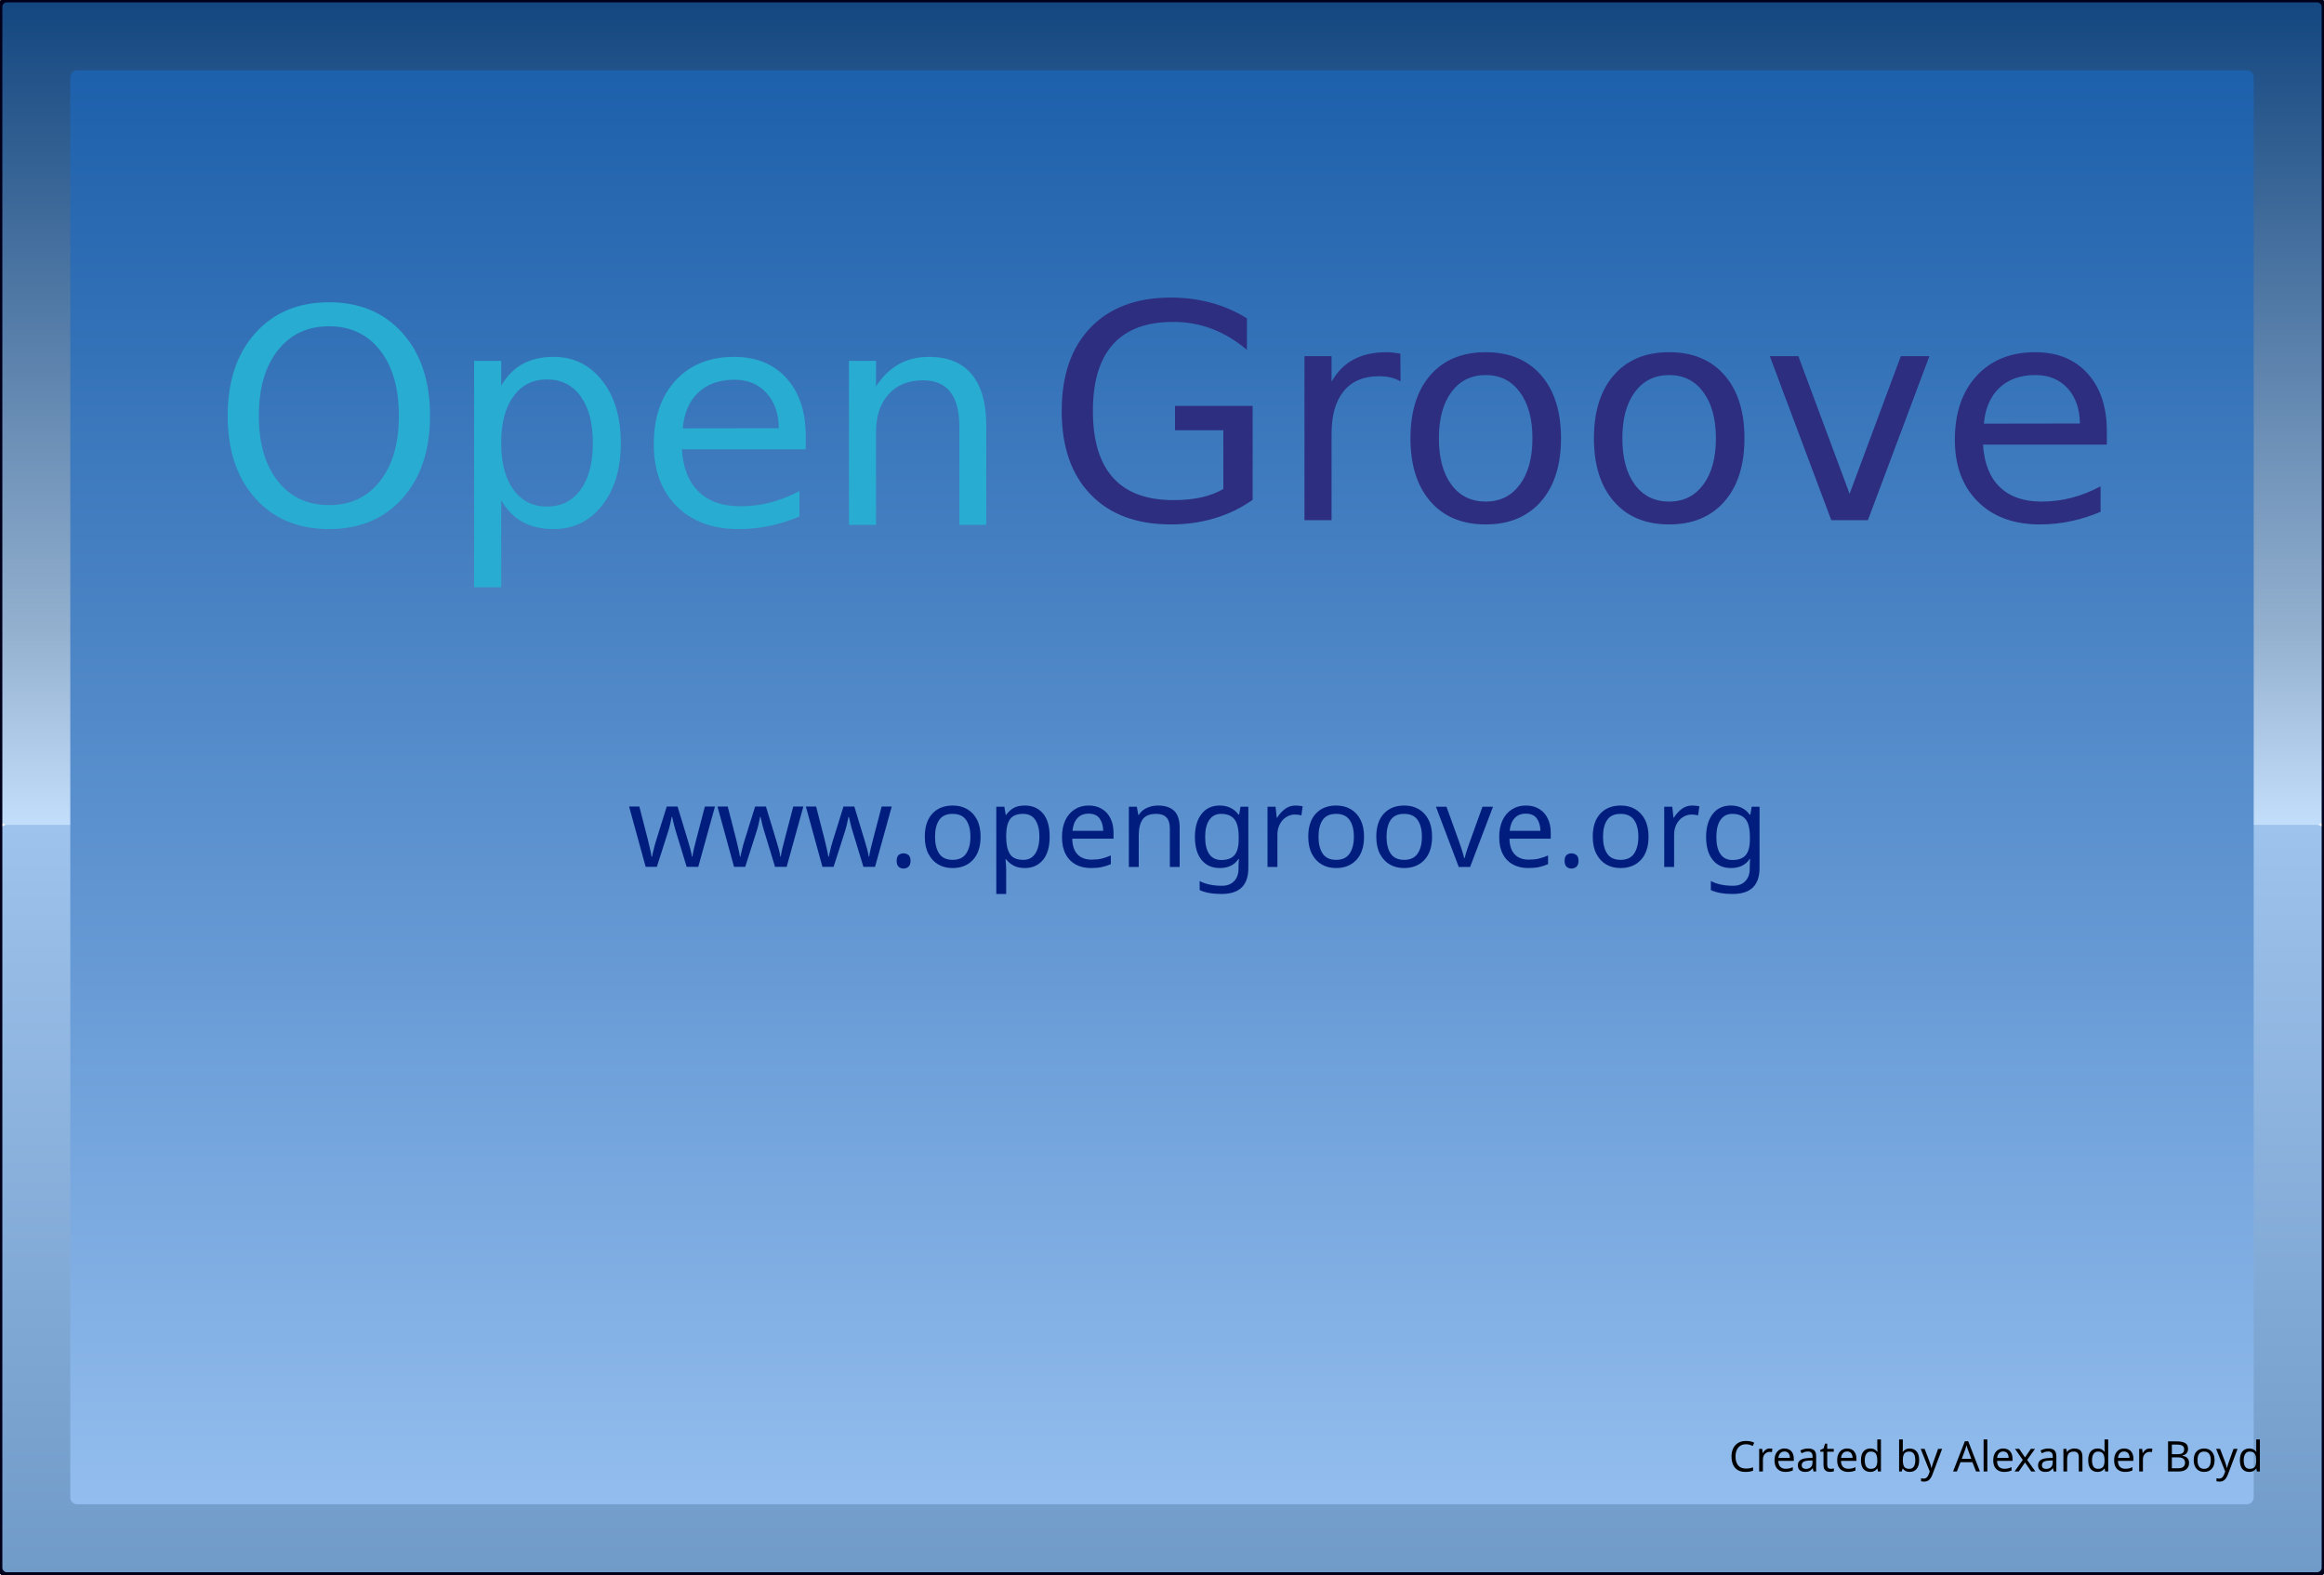
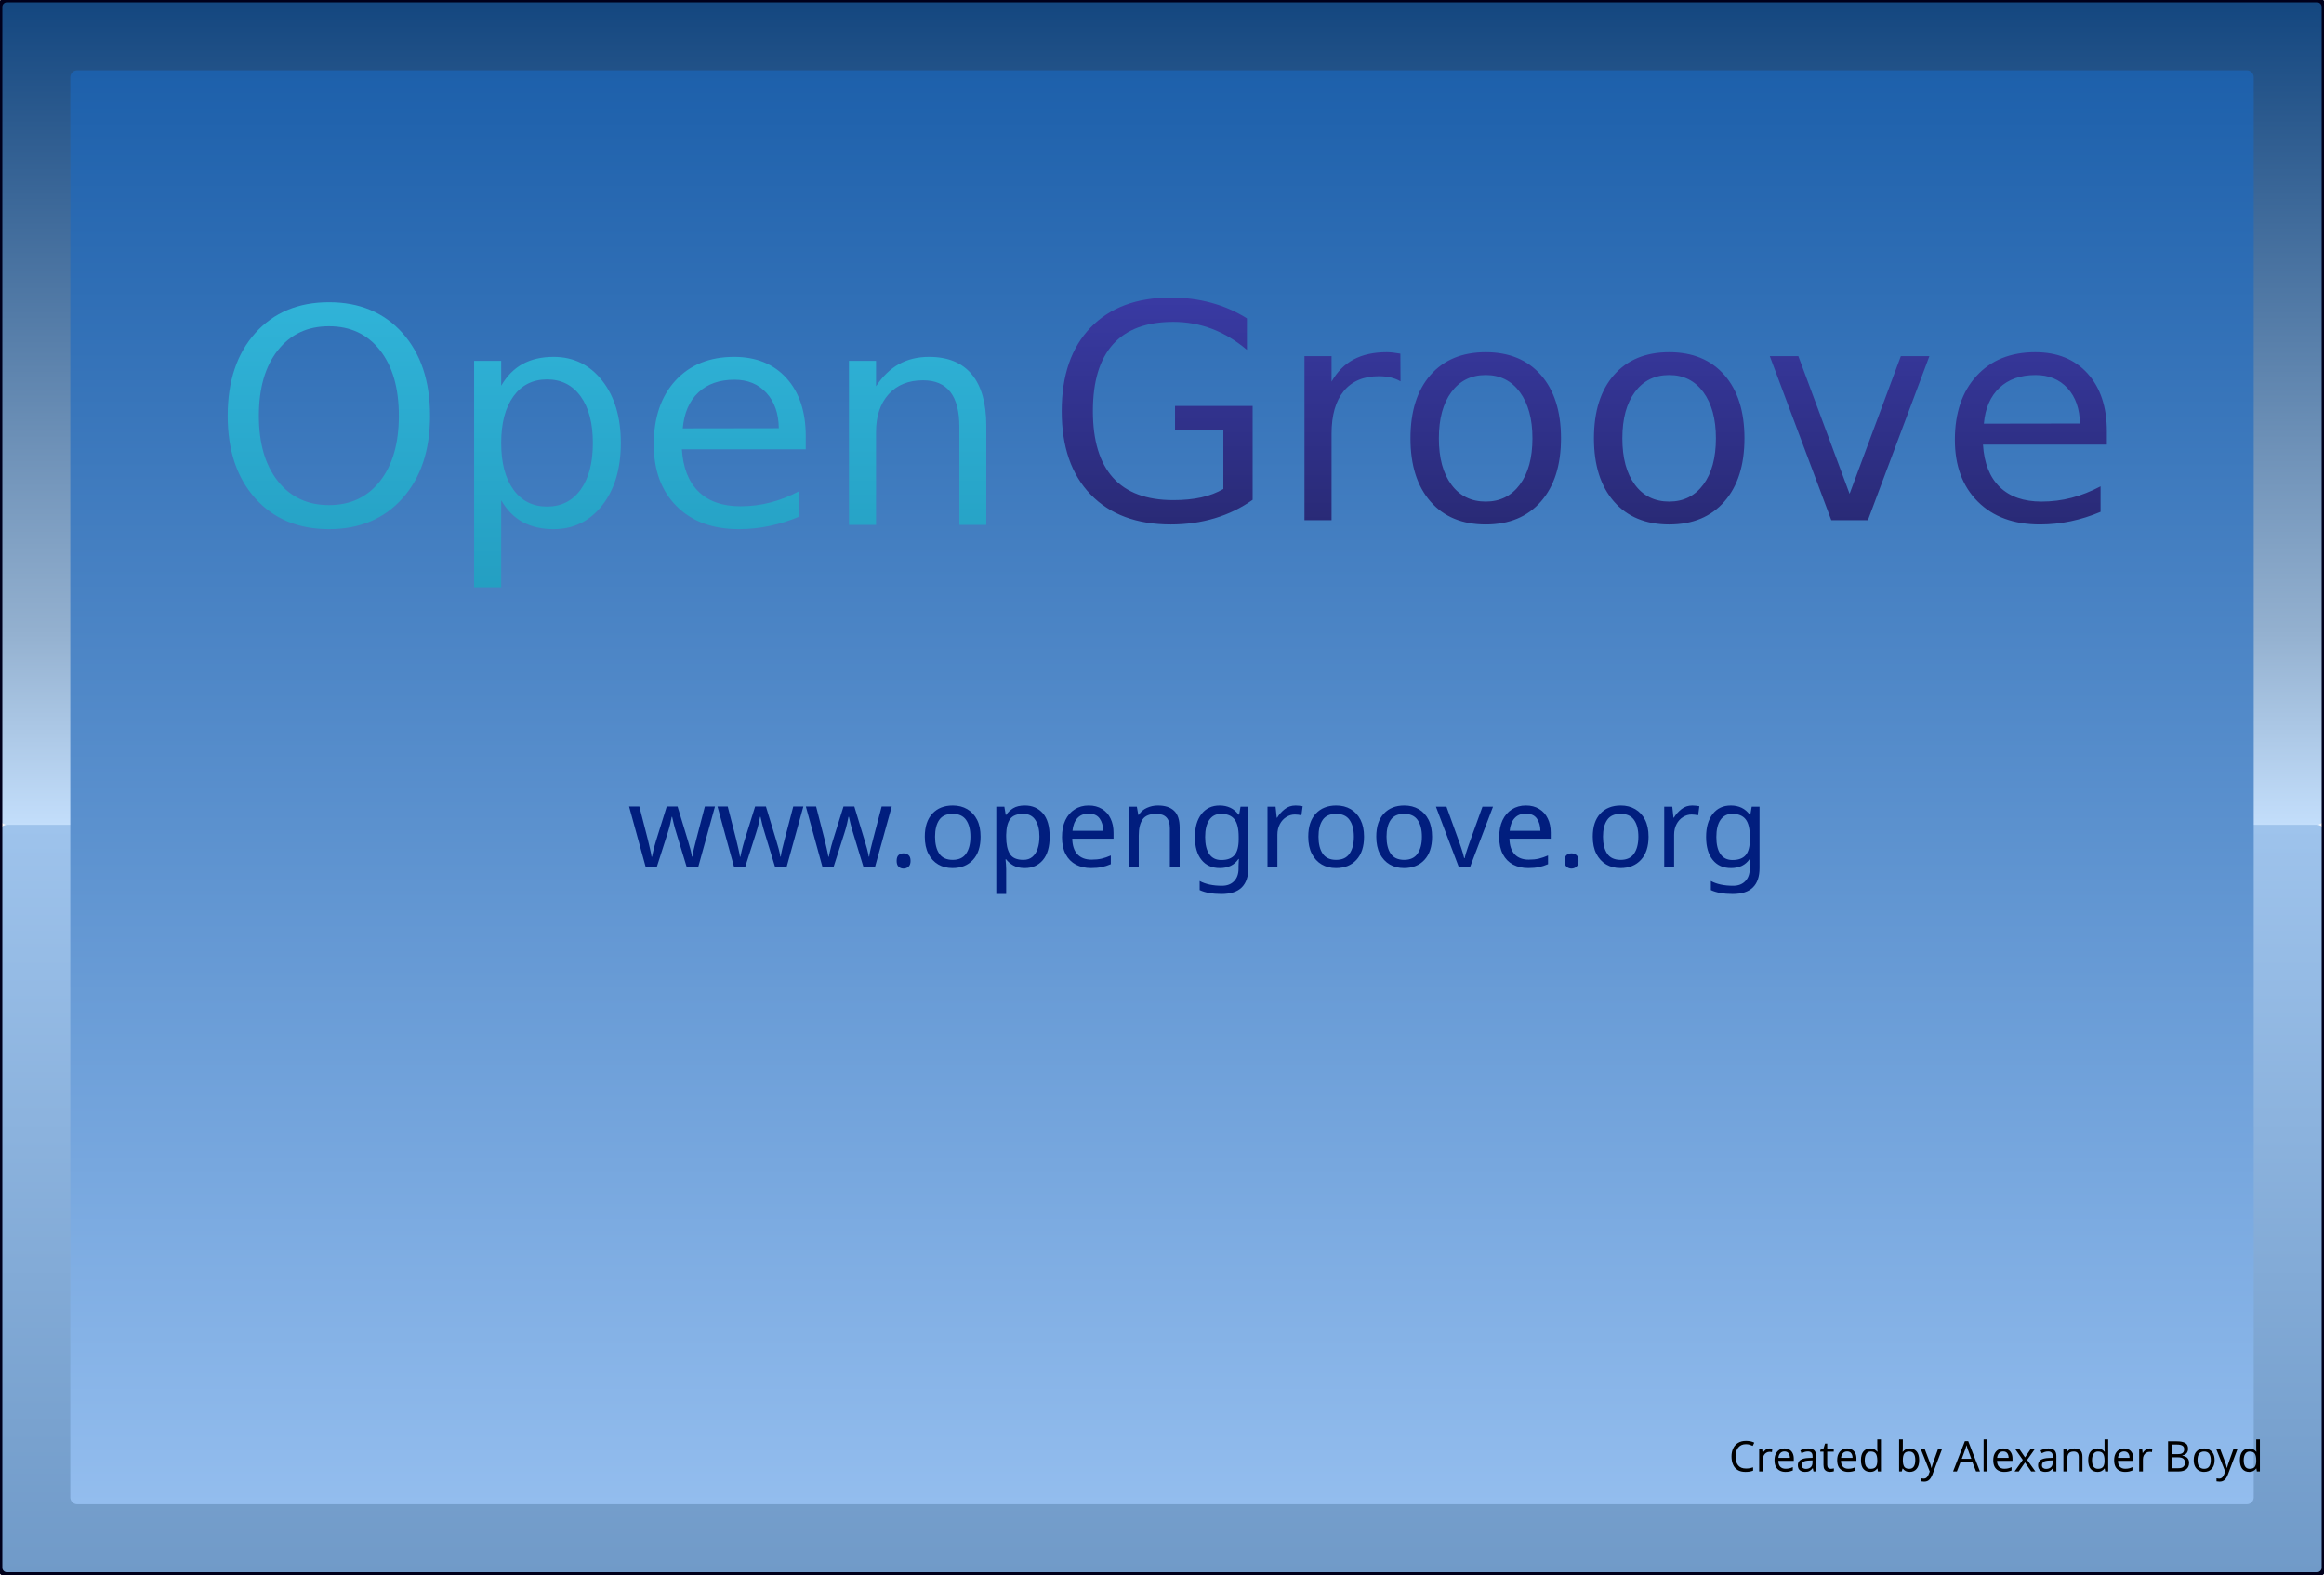
<svg xmlns="http://www.w3.org/2000/svg" xmlns:xlink="http://www.w3.org/1999/xlink" width="496" height="336" id="svg2" version="1.0">
  <defs id="defs4">
+     <linearGradient id="linearGradient3191">
+       <stop style="stop-color:#393aa3;stop-opacity:1;" offset="0" id="stop3193" />
+       <stop style="stop-color:#292a76;stop-opacity:1;" offset="1" id="stop3195" />
+     </linearGradient>
+     <linearGradient id="linearGradient3182">
+       <stop style="stop-color:#30b3d8;stop-opacity:1;" offset="0" id="stop3184" />
+       <stop style="stop-color:#249fc2;stop-opacity:1;" offset="1" id="stop3186" />
+     </linearGradient>
    <linearGradient id="linearGradient3210">
      <stop style="stop-color:#1d60ab;stop-opacity:1;" offset="0" id="stop3212" />
      <stop style="stop-color:#93bdee;stop-opacity:1;" offset="1" id="stop3214" />
    </linearGradient>
    <linearGradient id="linearGradient3198">
      <stop style="stop-color:#9ec3ec;stop-opacity:1;" offset="0" id="stop3200" />
      <stop style="stop-color:#709ac8;stop-opacity:1;" offset="1" id="stop3202" />
    </linearGradient>
    <linearGradient id="linearGradient3190">
      <stop style="stop-color:#13467f;stop-opacity:1;" offset="0" id="stop3192" />
      <stop id="stop3206" offset="0.764" style="stop-color:#93b0cf;stop-opacity:1;" />
      <stop style="stop-color:#c3defb;stop-opacity:1;" offset="1" id="stop3194" />
    </linearGradient>
    <linearGradient xlink:href="#linearGradient3190" id="linearGradient3196" x1="0" y1="0" x2="0" y2="176" gradientUnits="userSpaceOnUse" />
    <linearGradient xlink:href="#linearGradient3198" id="linearGradient3204" x1="0" y1="176" x2="0" y2="336" gradientUnits="userSpaceOnUse" />
    <linearGradient xlink:href="#linearGradient3210" id="linearGradient3216" x1="16" y1="16" x2="16" y2="320" gradientUnits="userSpaceOnUse" gradientTransform="matrix(1.00431,0,0,1.006579,-1.068967,-1.105263)" />
+     <linearGradient xlink:href="#linearGradient3182" id="linearGradient3188" x1="48.594" y1="64.5" x2="48.594" y2="125.312" gradientUnits="userSpaceOnUse" />
+     <linearGradient xlink:href="#linearGradient3191" id="linearGradient3197" x1="226.594" y1="63.5" x2="226.594" y2="111.906" gradientUnits="userSpaceOnUse" />
  </defs>
  <g id="layer1">
    <g id="g2412">
      <path id="rect3180" d="M 1.469 0 C 0.657 0 -1.9844723e-18 0.657 0 1.469 L 0 174.531 C 0 175.343 0.657 176 1.469 176 L 17.469 176 C 16.657 176 16 175.343 16 174.531 L 16 17.469 C 16 16.657 16.657 16 17.469 16 L 478.531 16 C 479.343 16 480 16.657 480 17.469 L 480 174.531 C 480 175.343 479.343 176 478.531 176 L 494.531 176 C 495.343 176 496 175.343 496 174.531 L 496 1.469 C 496 0.657 495.343 -1.9844723e-18 494.531 0 L 1.469 0 z " style="fill:url(#linearGradient3196);fill-opacity:1;fill-rule:evenodd;" />
      <path id="rect3185" d="M 1.469 176 C 0.657 176 -1.9844723e-18 176.657 0 177.469 L 0 334.531 C 0 335.343 0.657 336 1.469 336 L 494.531 336 C 495.343 336 496 335.343 496 334.531 L 496 177.469 C 496 176.657 495.343 176 494.531 176 L 478.531 176 C 479.343 176 480 176.657 480 177.469 L 480 318.531 C 480 319.343 479.343 320 478.531 320 L 17.469 320 C 16.657 320 16 319.343 16 318.531 L 16 177.469 C 16 176.657 16.657 176 17.469 176 L 1.469 176 z " style="fill:url(#linearGradient3204);fill-opacity:1;fill-rule:evenodd;" />
    </g>
    <rect style="fill:url(#linearGradient3216);fill-opacity:1;fill-rule:evenodd;stroke:#5a5800;stroke-width:0;stroke-linecap:butt;stroke-linejoin:round;stroke-miterlimit:4;stroke-dasharray:none;stroke-opacity:1" id="rect3208" width="466" height="306" x="15" y="15" ry="1.475" />
    <text xml:space="preserve" style="font-size:144px;font-style:normal;font-variant:normal;font-weight:normal;font-stretch:normal;text-align:start;line-height:125%;writing-mode:lr-tb;text-anchor:start;fill:#000000;fill-opacity:1;stroke:none;stroke-width:1px;stroke-linecap:butt;stroke-linejoin:miter;stroke-opacity:1;font-family:Bitstream Vera Sans;-inkscape-font-specification:Bitstream Vera Sans" x="78" y="180" id="text3218">
      <tspan id="tspan3220" x="78" y="180" />
    </text>
    <text xml:space="preserve" style="font-size:64px;font-style:normal;font-variant:normal;font-weight:normal;font-stretch:normal;text-align:start;line-height:125%;writing-mode:lr-tb;text-anchor:start;fill:#000000;fill-opacity:1;stroke:none;stroke-width:1px;stroke-linecap:butt;stroke-linejoin:miter;stroke-opacity:1;font-family:Bitstream Vera Sans;-inkscape-font-specification:Bitstream Vera Sans" x="74" y="136" id="text3222">
      <tspan id="tspan3224" x="74" y="136" />
    </text>
    <text xml:space="preserve" style="font-size:64px;font-style:normal;font-variant:normal;font-weight:normal;font-stretch:normal;text-align:start;line-height:125%;writing-mode:lr-tb;text-anchor:start;fill:#000000;fill-opacity:1;stroke:none;stroke-width:1px;stroke-linecap:butt;stroke-linejoin:miter;stroke-opacity:1;font-family:Bitstream Vera Sans;-inkscape-font-specification:Bitstream Vera Sans" x="241" y="130" id="text3230">
      <tspan id="tspan3232" x="241" y="130" />
    </text>
-     <text xml:space="preserve" style="font-size:64px;font-style:normal;font-variant:normal;font-weight:normal;font-stretch:normal;text-align:start;line-height:125%;writing-mode:lr-tb;text-anchor:start;fill:#28acd1;fill-opacity:1;stroke:none;stroke-width:1px;stroke-linecap:butt;stroke-linejoin:miter;stroke-opacity:1;font-family:Bitstream Vera Sans;-inkscape-font-specification:Bitstream Vera Sans" x="45" y="112" id="text3226">
-       <tspan id="tspan3228" x="45" y="112">Open</tspan>
+     <text xml:space="preserve" style="font-size:64px;font-style:normal;font-variant:normal;font-weight:normal;font-stretch:normal;text-align:start;line-height:125%;writing-mode:lr-tb;text-anchor:start;fill:url(#linearGradient3188);fill-opacity:1.0;stroke:none;stroke-width:1px;stroke-linecap:butt;stroke-linejoin:miter;stroke-opacity:1;font-family:Bitstream Vera Sans;-inkscape-font-specification:Bitstream Vera Sans" x="45" y="112" id="text3226">
+       <tspan id="tspan3228" x="45" y="112" style="fill-opacity:1.0;fill:url(#linearGradient3188)">Open</tspan>
    </text>
-     <text xml:space="preserve" style="font-size:64px;font-style:normal;font-variant:normal;font-weight:normal;font-stretch:normal;text-align:start;line-height:125%;writing-mode:lr-tb;text-anchor:start;fill:#2d2e80;fill-opacity:1;stroke:none;stroke-width:1px;stroke-linecap:butt;stroke-linejoin:miter;stroke-opacity:1;font-family:Bitstream Vera Sans;-inkscape-font-specification:Bitstream Vera Sans" x="223" y="111" id="text3234">
-       <tspan id="tspan3236" x="223" y="111">Groove</tspan>
+     <text xml:space="preserve" style="font-size:64px;font-style:normal;font-variant:normal;font-weight:normal;font-stretch:normal;text-align:start;line-height:125%;writing-mode:lr-tb;text-anchor:start;fill:url(#linearGradient3197);fill-opacity:1.0;stroke:none;stroke-width:1px;stroke-linecap:butt;stroke-linejoin:miter;stroke-opacity:1;font-family:Bitstream Vera Sans;-inkscape-font-specification:Bitstream Vera Sans" x="223" y="111" id="text3234">
+       <tspan id="tspan3236" x="223" y="111" style="fill-opacity:1.0;fill:url(#linearGradient3197)">Groove</tspan>
    </text>
    <text xml:space="preserve" style="font-size:24px;font-style:normal;font-variant:normal;font-weight:normal;font-stretch:normal;text-align:start;line-height:100%;writing-mode:lr-tb;text-anchor:start;fill:#011e7e;fill-opacity:1;stroke:none;stroke-width:1px;stroke-linecap:butt;stroke-linejoin:miter;stroke-opacity:1;font-family:Segoe UI;-inkscape-font-specification:Segoe UI" x="134" y="185" id="text3238">
      <tspan id="tspan3240" x="134" y="185">www.opengroove.org</tspan>
    </text>
    <rect style="fill-opacity:1;fill-rule:evenodd;fill:none;stroke:#00001b;stroke-opacity:1;stroke-width:1;stroke-miterlimit:4;stroke-dasharray:none" id="rect3186" width="496" height="336" x="0" y="0" ry="1.466" />
    <text xml:space="preserve" style="font-size:9px;font-style:normal;font-variant:normal;font-weight:normal;font-stretch:normal;text-align:start;line-height:125%;writing-mode:lr-tb;text-anchor:start;fill:#000000;fill-opacity:1;stroke:none;stroke-width:1px;stroke-linecap:butt;stroke-linejoin:miter;stroke-opacity:1;font-family:Segoe UI;-inkscape-font-specification:Segoe UI" x="369" y="314" id="text2410">
      <tspan x="369" y="314" id="tspan2414">Created by Alexander Boyd</tspan>
    </text>
  </g>
</svg>
